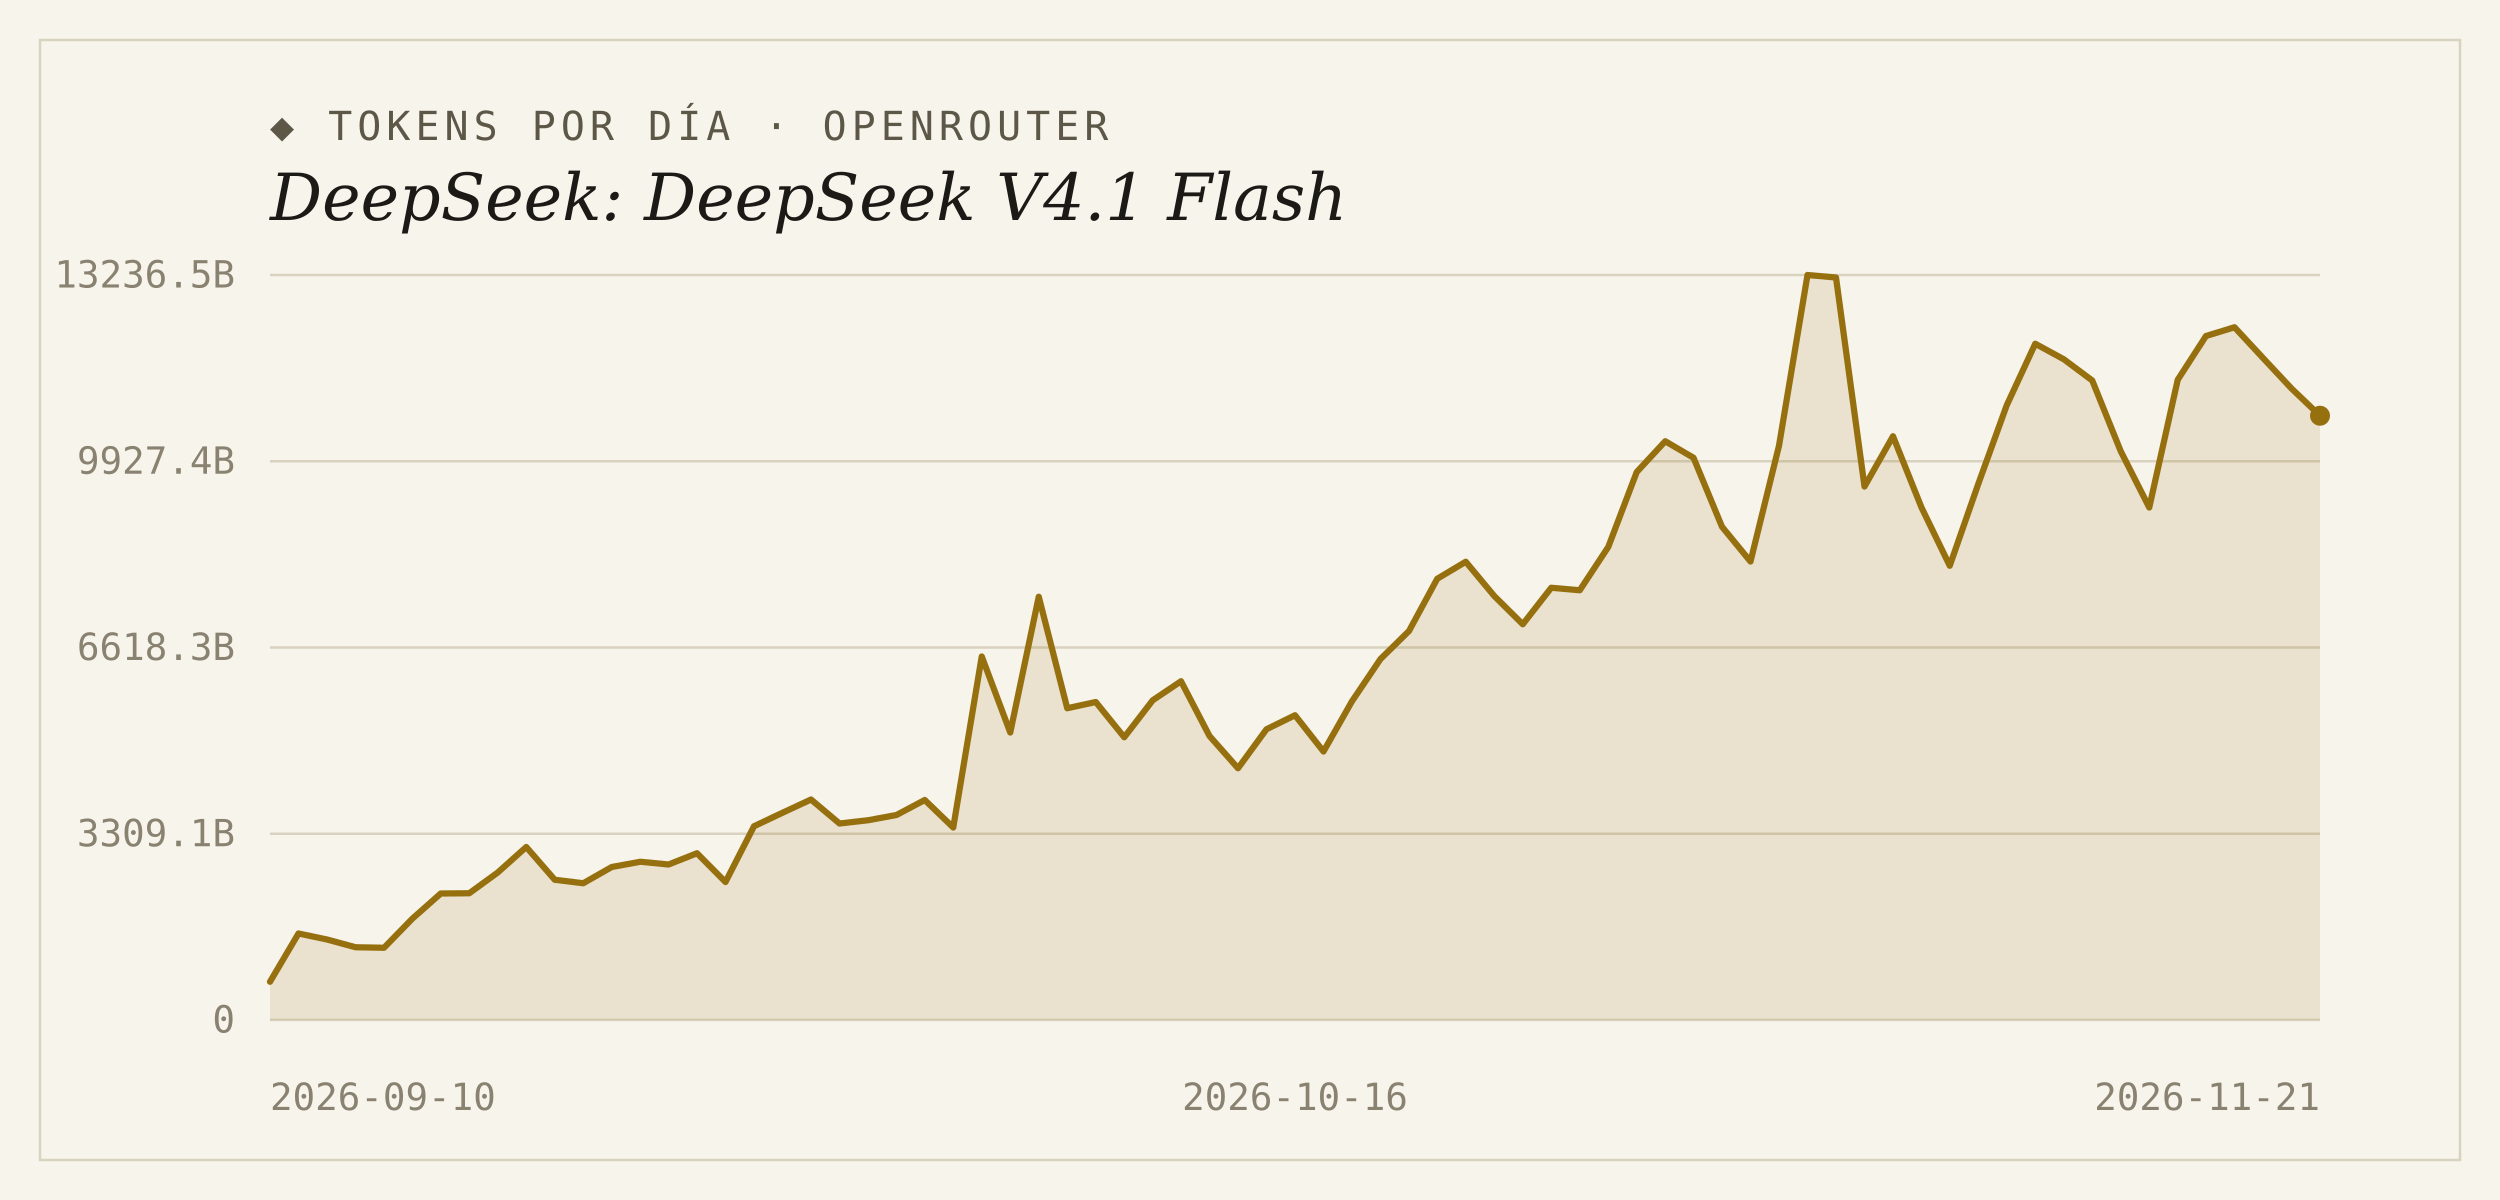
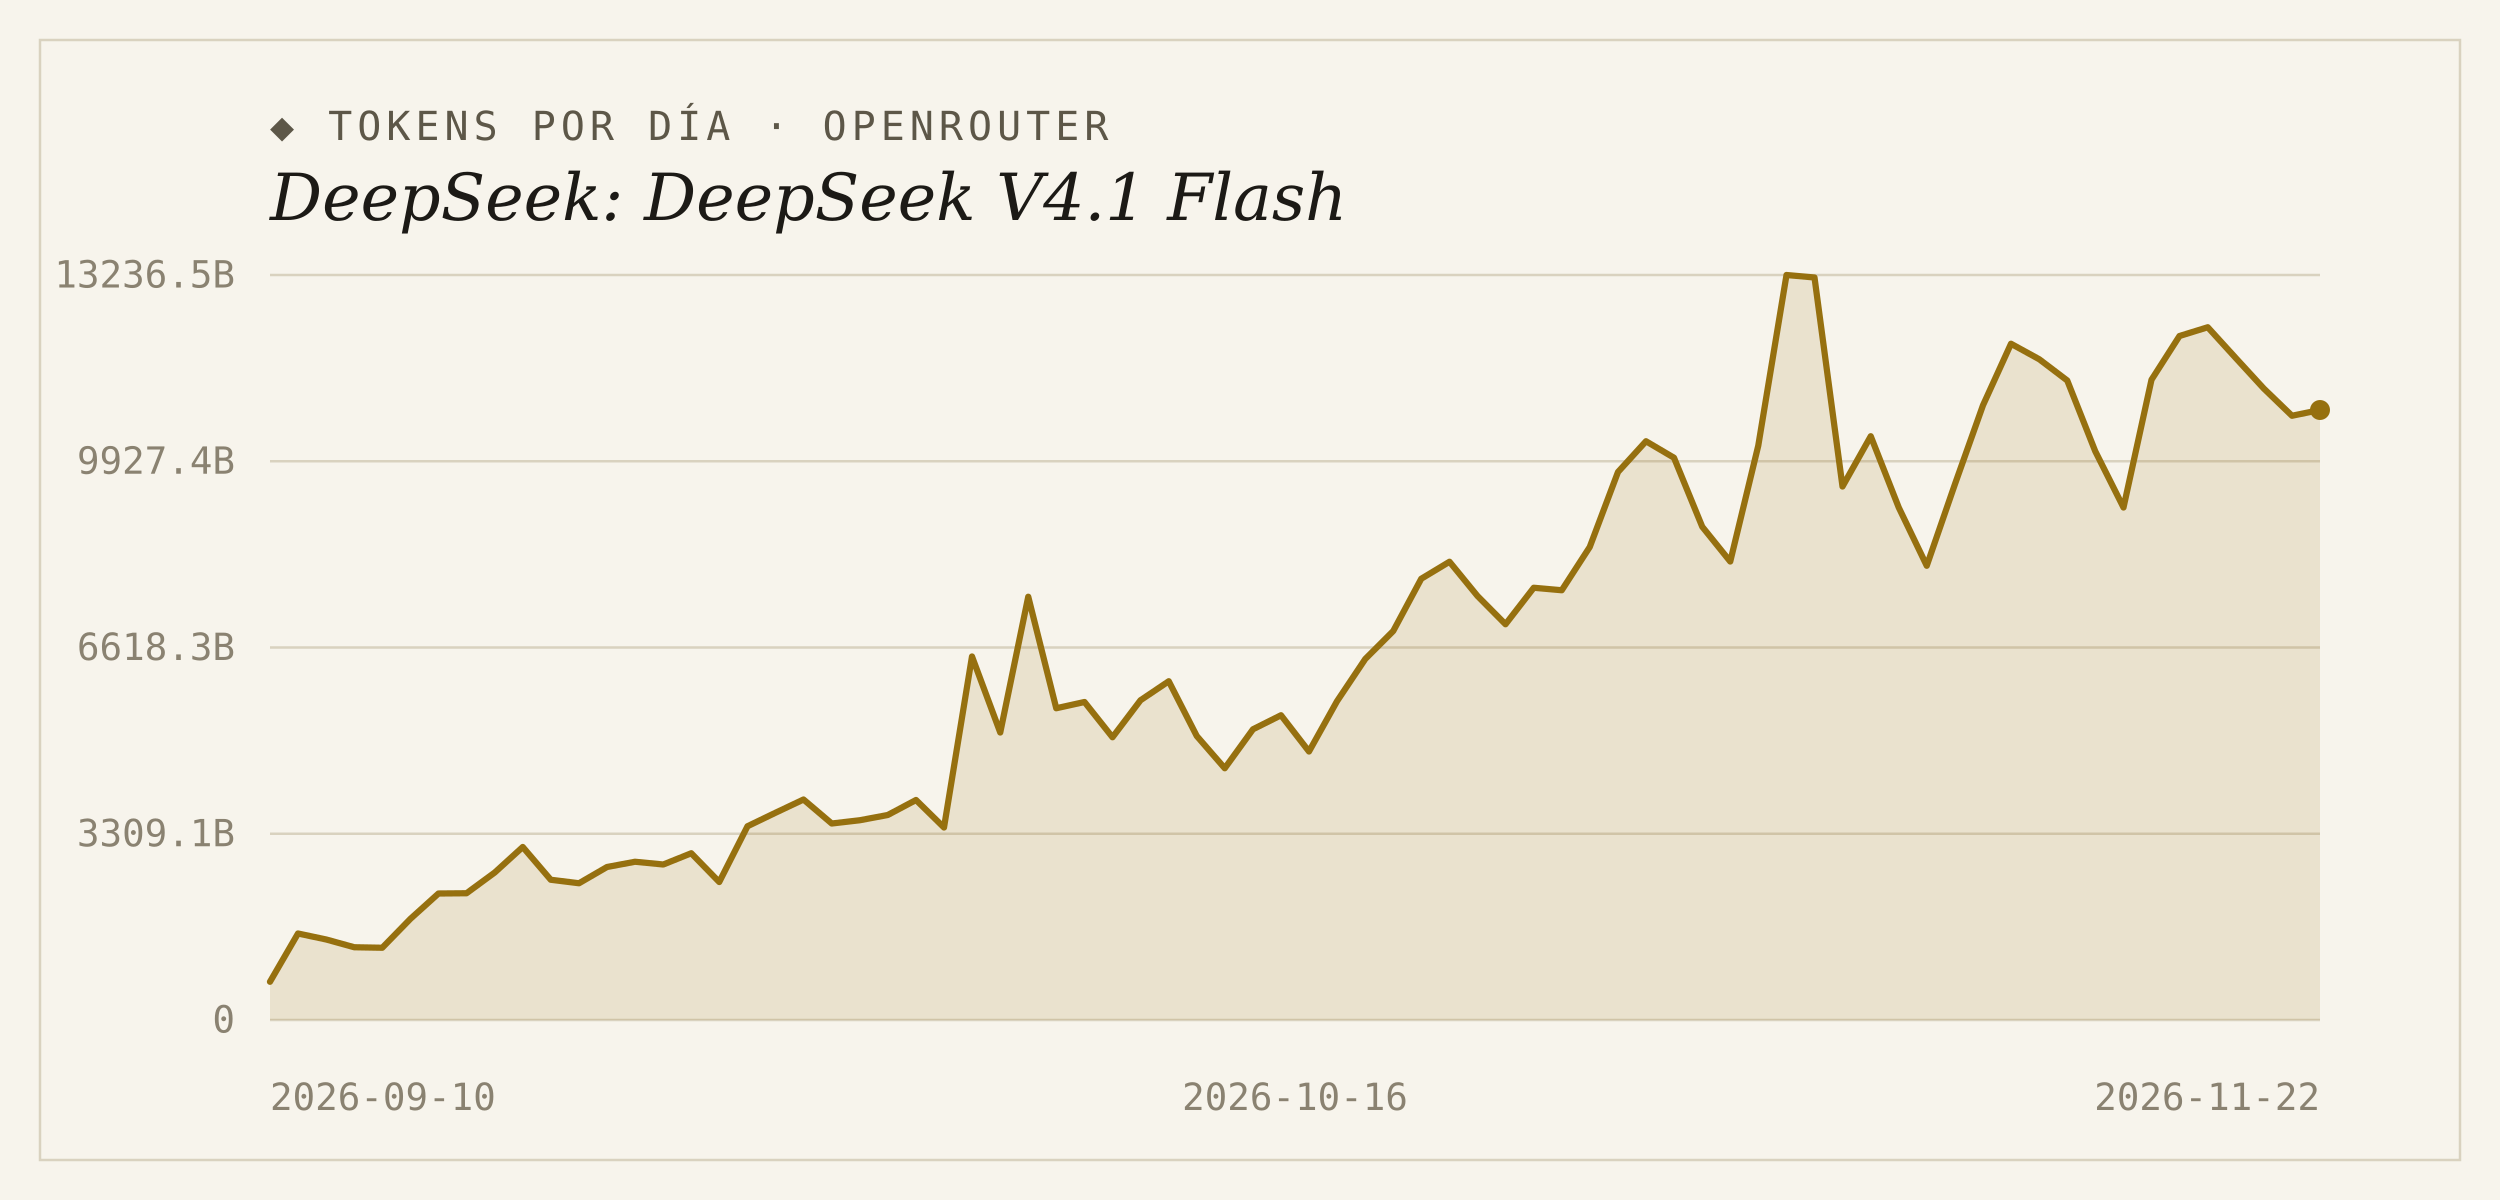
<svg xmlns="http://www.w3.org/2000/svg" width="1000" height="480" viewBox="0 0 1000 480">
  <rect width="1000" height="480" fill="#f7f4ec" />
  <rect x="16" y="16" width="968" height="448" fill="none" stroke="#d9d2bf" stroke-width="1" />
  <text x="108" y="56" font-family="'DejaVu Sans Mono', Consolas, monospace" font-size="16" letter-spacing="2" fill="#5d5748">◆ TOKENS POR DÍA · OPENROUTER</text>
  <text x="108" y="88" font-family="Georgia, 'DejaVu Serif', serif" font-size="26" font-style="italic" fill="#1c1a16">DeepSeek: DeepSeek V4.1 Flash</text>
  <line x1="108" y1="408.0" x2="928" y2="408.0" stroke="#d9d2bf" stroke-width="1" />
  <text x="94" y="413" text-anchor="end" font-family="'DejaVu Sans Mono', Consolas, monospace" font-size="15" fill="#8a8271">0</text>
  <line x1="108" y1="333.5" x2="928" y2="333.5" stroke="#d9d2bf" stroke-width="1" />
  <text x="94" y="338.5" text-anchor="end" font-family="'DejaVu Sans Mono', Consolas, monospace" font-size="15" fill="#8a8271">3309.1B</text>
  <line x1="108" y1="259.0" x2="928" y2="259.0" stroke="#d9d2bf" stroke-width="1" />
  <text x="94" y="264" text-anchor="end" font-family="'DejaVu Sans Mono', Consolas, monospace" font-size="15" fill="#8a8271">6618.3B</text>
  <line x1="108" y1="184.5" x2="928" y2="184.5" stroke="#d9d2bf" stroke-width="1" />
  <text x="94" y="189.5" text-anchor="end" font-family="'DejaVu Sans Mono', Consolas, monospace" font-size="15" fill="#8a8271">9927.4B</text>
  <line x1="108" y1="110.0" x2="928" y2="110.0" stroke="#d9d2bf" stroke-width="1" />
  <text x="94" y="115" text-anchor="end" font-family="'DejaVu Sans Mono', Consolas, monospace" font-size="15" fill="#8a8271">13236.5B</text>
-   <path d="M 108,408.0 L 108.0,392.7 L 119.4,373.4 L 130.8,375.8 L 142.2,378.9 L 153.6,379.1 L 164.9,367.5 L 176.3,357.4 L 187.7,357.3 L 199.1,349.0 L 210.5,338.8 L 221.9,351.9 L 233.3,353.3 L 244.7,346.8 L 256.1,344.7 L 267.4,345.8 L 278.8,341.3 L 290.2,352.8 L 301.6,330.5 L 313.0,325.1 L 324.4,319.8 L 335.8,329.4 L 347.2,328.1 L 358.6,326.0 L 369.9,320.0 L 381.3,331.0 L 392.7,262.6 L 404.1,293.0 L 415.5,238.7 L 426.9,283.3 L 438.3,280.8 L 449.7,294.9 L 461.1,280.1 L 472.4,272.5 L 483.8,294.4 L 495.2,307.3 L 506.6,291.7 L 518.0,286.1 L 529.4,300.6 L 540.8,280.5 L 552.2,263.6 L 563.6,252.4 L 574.9,231.5 L 586.3,224.7 L 597.7,238.4 L 609.1,249.7 L 620.5,235.1 L 631.9,236.1 L 643.3,218.8 L 654.7,188.8 L 666.1,176.5 L 677.4,183.1 L 688.8,210.7 L 700.2,224.6 L 711.6,178.3 L 723.0,110.0 L 734.4,111.0 L 745.8,194.6 L 757.2,174.5 L 768.6,203.0 L 779.9,226.3 L 791.3,193.6 L 802.7,162.1 L 814.1,137.5 L 825.5,143.7 L 836.9,152.2 L 848.3,180.5 L 859.7,203.0 L 871.1,151.9 L 882.4,134.4 L 893.8,130.9 L 905.2,143.2 L 916.6,155.4 L 928.0,166.3 L 928.0,408.0 Z" fill="#96700f" fill-opacity="0.14" />
-   <polyline points="108.0,392.7 119.4,373.4 130.8,375.8 142.2,378.9 153.6,379.1 164.9,367.5 176.3,357.4 187.7,357.3 199.1,349.0 210.5,338.8 221.9,351.9 233.3,353.3 244.7,346.8 256.1,344.7 267.4,345.8 278.8,341.3 290.2,352.8 301.6,330.5 313.0,325.1 324.4,319.8 335.8,329.4 347.2,328.1 358.6,326.0 369.9,320.0 381.3,331.0 392.7,262.6 404.1,293.0 415.5,238.7 426.9,283.3 438.3,280.8 449.7,294.9 461.1,280.1 472.4,272.5 483.8,294.4 495.2,307.3 506.6,291.7 518.0,286.1 529.4,300.6 540.8,280.5 552.2,263.6 563.6,252.4 574.9,231.5 586.3,224.7 597.7,238.4 609.1,249.7 620.5,235.1 631.9,236.1 643.3,218.8 654.7,188.8 666.1,176.5 677.4,183.1 688.8,210.7 700.2,224.6 711.6,178.3 723.0,110.0 734.4,111.0 745.8,194.6 757.2,174.5 768.6,203.0 779.9,226.3 791.3,193.6 802.7,162.1 814.1,137.5 825.5,143.7 836.9,152.2 848.3,180.5 859.7,203.0 871.1,151.9 882.4,134.4 893.8,130.9 905.2,143.2 916.6,155.4 928.0,166.3" fill="none" stroke="#96700f" stroke-width="2.5" stroke-linejoin="round" stroke-linecap="round" />
-   <circle cx="928.0" cy="166.3" r="4" fill="#96700f" />
+   <path d="M 108,408.0 L 108.0,392.7 L 119.2,373.4 L 130.5,375.8 L 141.7,378.9 L 152.9,379.1 L 164.2,367.5 L 175.4,357.4 L 186.6,357.3 L 197.9,349.0 L 209.1,338.8 L 220.3,351.9 L 231.6,353.3 L 242.8,346.8 L 254.0,344.7 L 265.3,345.8 L 276.5,341.3 L 287.7,352.8 L 299.0,330.5 L 310.2,325.1 L 321.4,319.8 L 332.7,329.4 L 343.9,328.1 L 355.1,326.0 L 366.4,320.0 L 377.6,331.0 L 388.8,262.6 L 400.1,293.0 L 411.3,238.7 L 422.5,283.3 L 433.8,280.8 L 445.0,294.9 L 456.2,280.1 L 467.5,272.5 L 478.7,294.4 L 489.9,307.3 L 501.2,291.7 L 512.4,286.1 L 523.6,300.6 L 534.8,280.5 L 546.1,263.6 L 557.3,252.4 L 568.5,231.5 L 579.8,224.7 L 591.0,238.4 L 602.2,249.7 L 613.5,235.1 L 624.7,236.1 L 635.9,218.8 L 647.2,188.8 L 658.4,176.5 L 669.6,183.1 L 680.9,210.7 L 692.1,224.6 L 703.3,178.3 L 714.6,110.0 L 725.8,111.0 L 737.0,194.6 L 748.3,174.5 L 759.5,203.0 L 770.7,226.3 L 782.0,193.6 L 793.2,162.1 L 804.4,137.5 L 815.7,143.7 L 826.9,152.2 L 838.1,180.5 L 849.4,203.0 L 860.6,151.9 L 871.8,134.4 L 883.1,130.9 L 894.3,143.2 L 905.5,155.4 L 916.8,166.3 L 928.0,164.0 L 928.0,408.0 Z" fill="#96700f" fill-opacity="0.14" />
+   <polyline points="108.0,392.7 119.2,373.4 130.5,375.8 141.7,378.9 152.9,379.1 164.2,367.5 175.4,357.4 186.6,357.3 197.9,349.0 209.1,338.8 220.3,351.9 231.6,353.3 242.8,346.8 254.0,344.7 265.3,345.8 276.5,341.3 287.7,352.8 299.0,330.5 310.2,325.1 321.4,319.8 332.7,329.4 343.9,328.1 355.1,326.0 366.4,320.0 377.6,331.0 388.8,262.6 400.1,293.0 411.3,238.7 422.5,283.3 433.8,280.8 445.0,294.9 456.2,280.1 467.5,272.5 478.7,294.4 489.9,307.3 501.2,291.7 512.4,286.1 523.6,300.6 534.8,280.5 546.1,263.6 557.3,252.4 568.5,231.5 579.8,224.7 591.0,238.4 602.2,249.7 613.5,235.1 624.7,236.1 635.9,218.8 647.2,188.8 658.4,176.5 669.6,183.1 680.9,210.7 692.1,224.6 703.3,178.3 714.6,110.0 725.8,111.0 737.0,194.6 748.3,174.5 759.5,203.0 770.7,226.3 782.0,193.6 793.2,162.1 804.4,137.5 815.7,143.7 826.9,152.2 838.1,180.5 849.4,203.0 860.6,151.9 871.8,134.4 883.1,130.9 894.3,143.2 905.5,155.4 916.8,166.3 928.0,164.0" fill="none" stroke="#96700f" stroke-width="2.5" stroke-linejoin="round" stroke-linecap="round" />
+   <circle cx="928.0" cy="164.0" r="4" fill="#96700f" />
  <text x="108" y="444" text-anchor="start" font-family="'DejaVu Sans Mono', Consolas, monospace" font-size="15" fill="#8a8271">2026-09-10</text>
  <text x="518" y="444" text-anchor="middle" font-family="'DejaVu Sans Mono', Consolas, monospace" font-size="15" fill="#8a8271">2026-10-16</text>
-   <text x="928" y="444" text-anchor="end" font-family="'DejaVu Sans Mono', Consolas, monospace" font-size="15" fill="#8a8271">2026-11-21</text>
+   <text x="928" y="444" text-anchor="end" font-family="'DejaVu Sans Mono', Consolas, monospace" font-size="15" fill="#8a8271">2026-11-22</text>
</svg>
